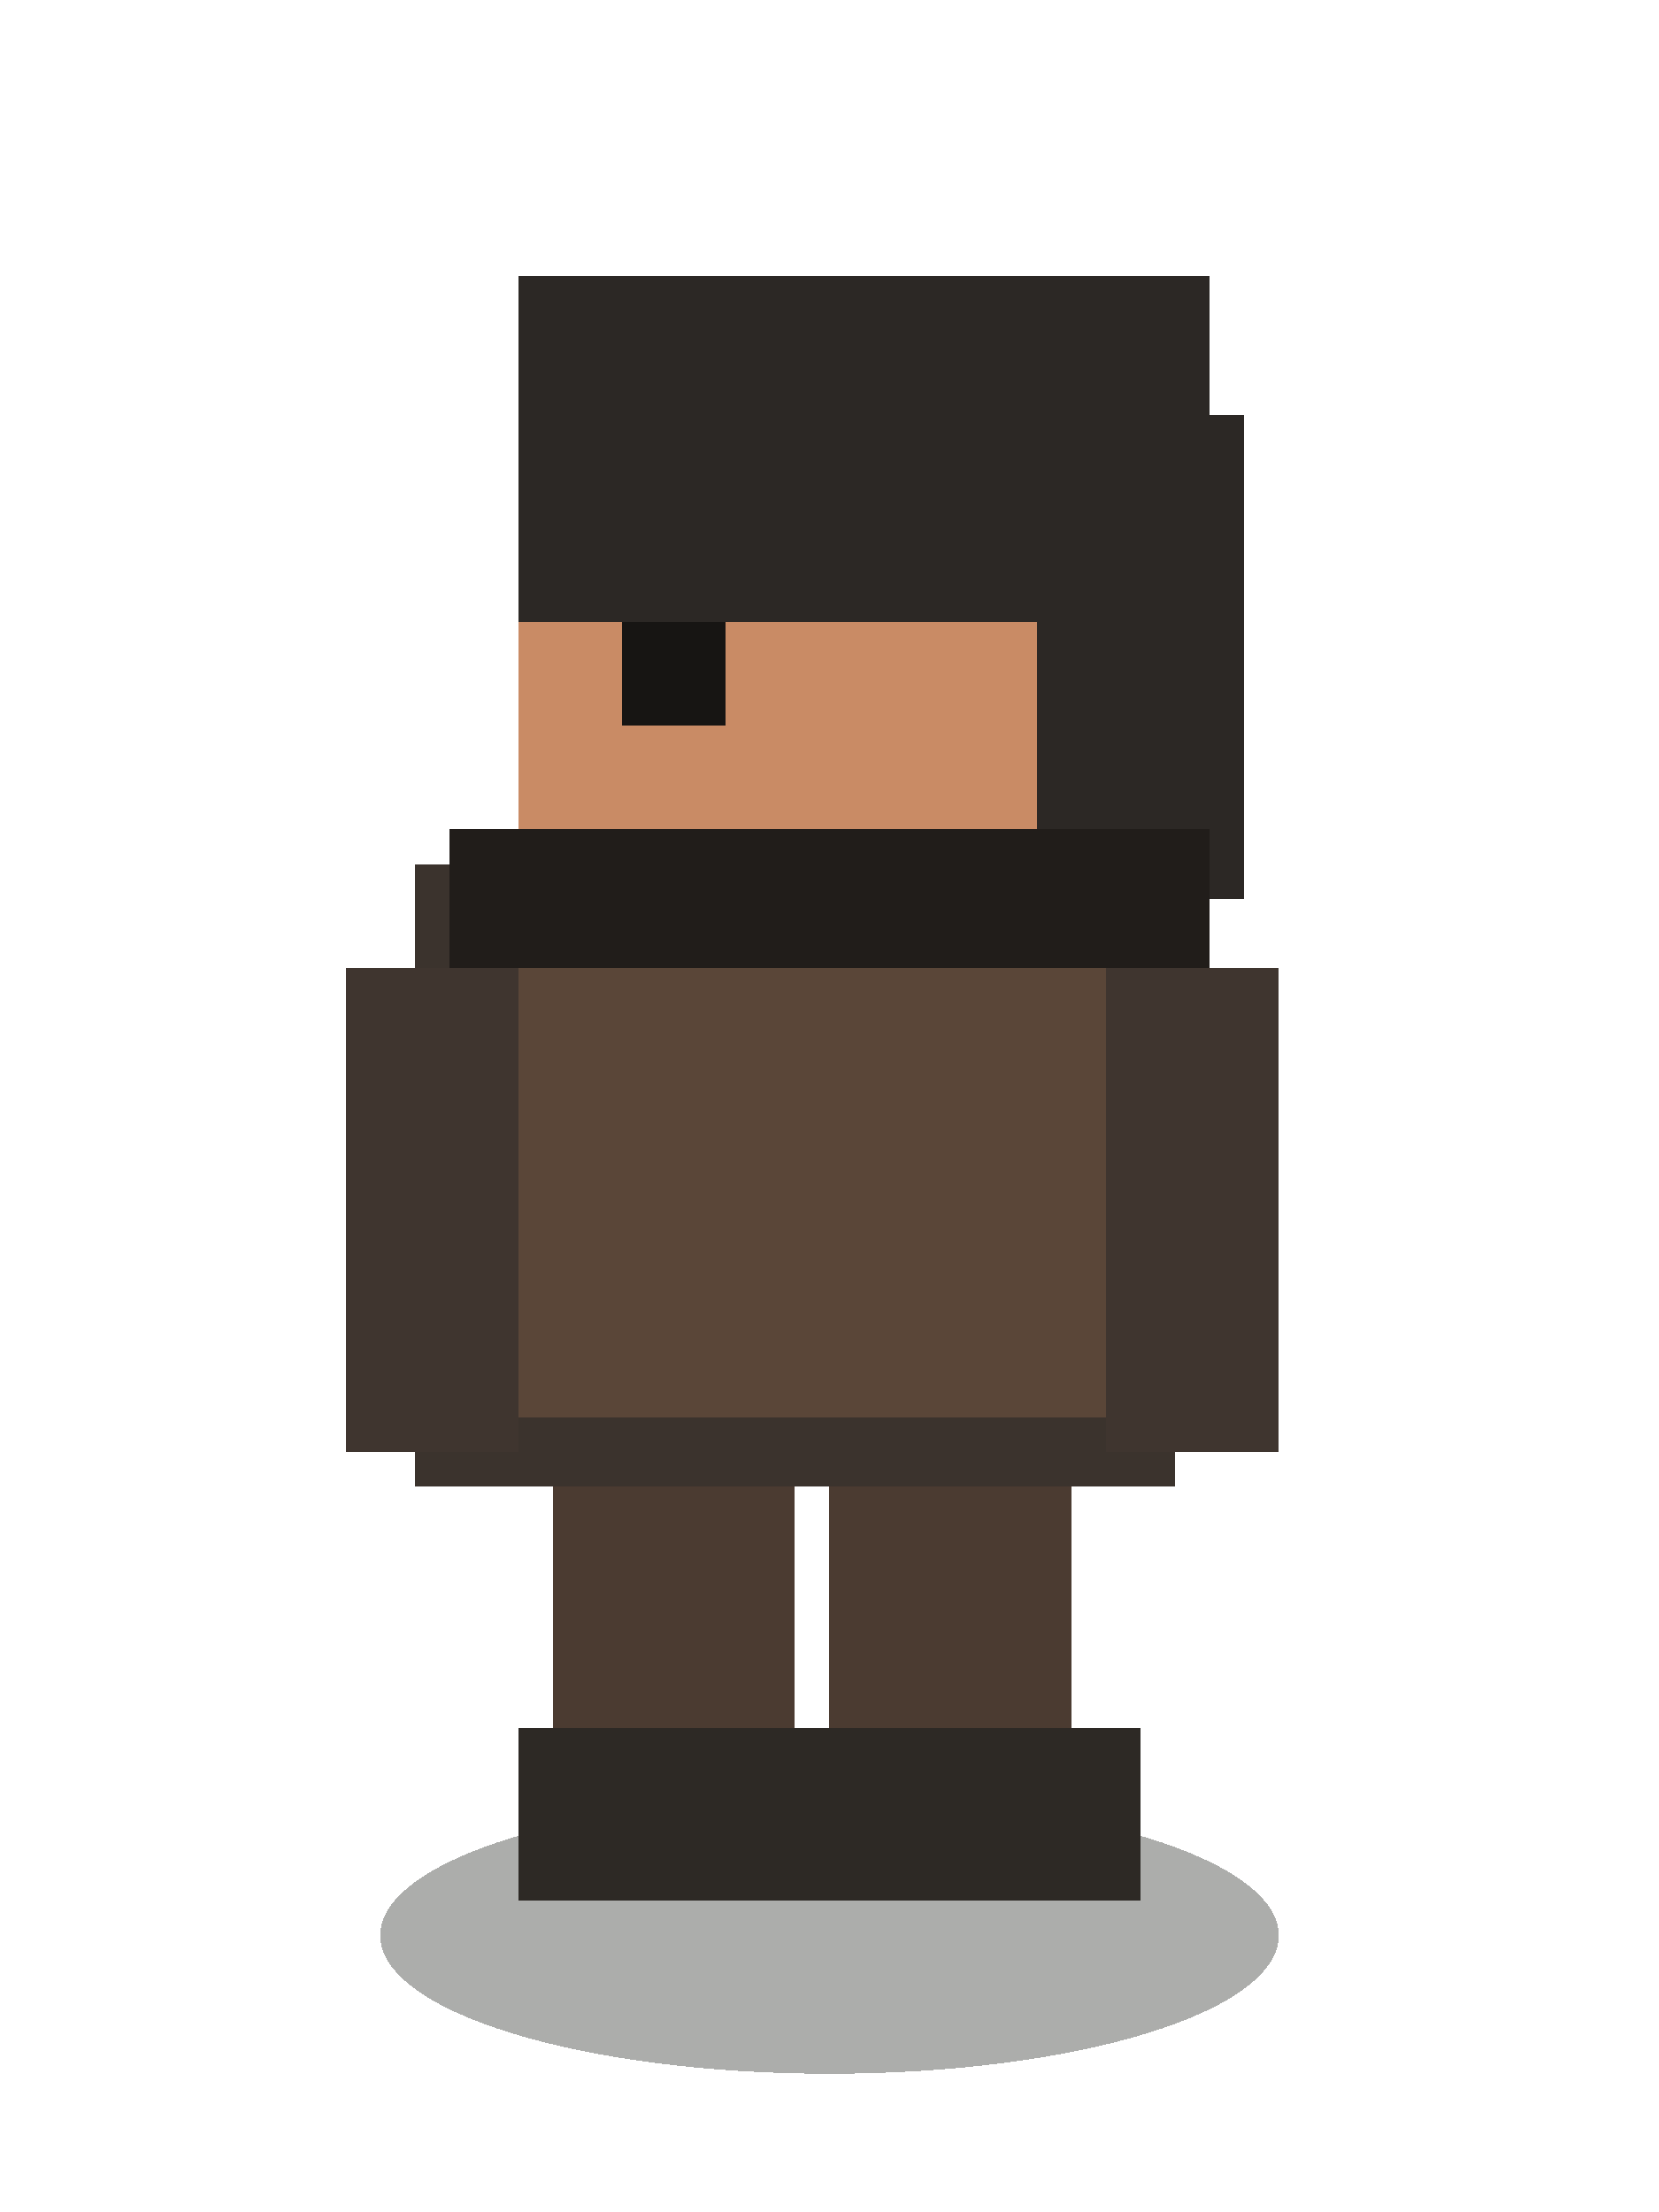
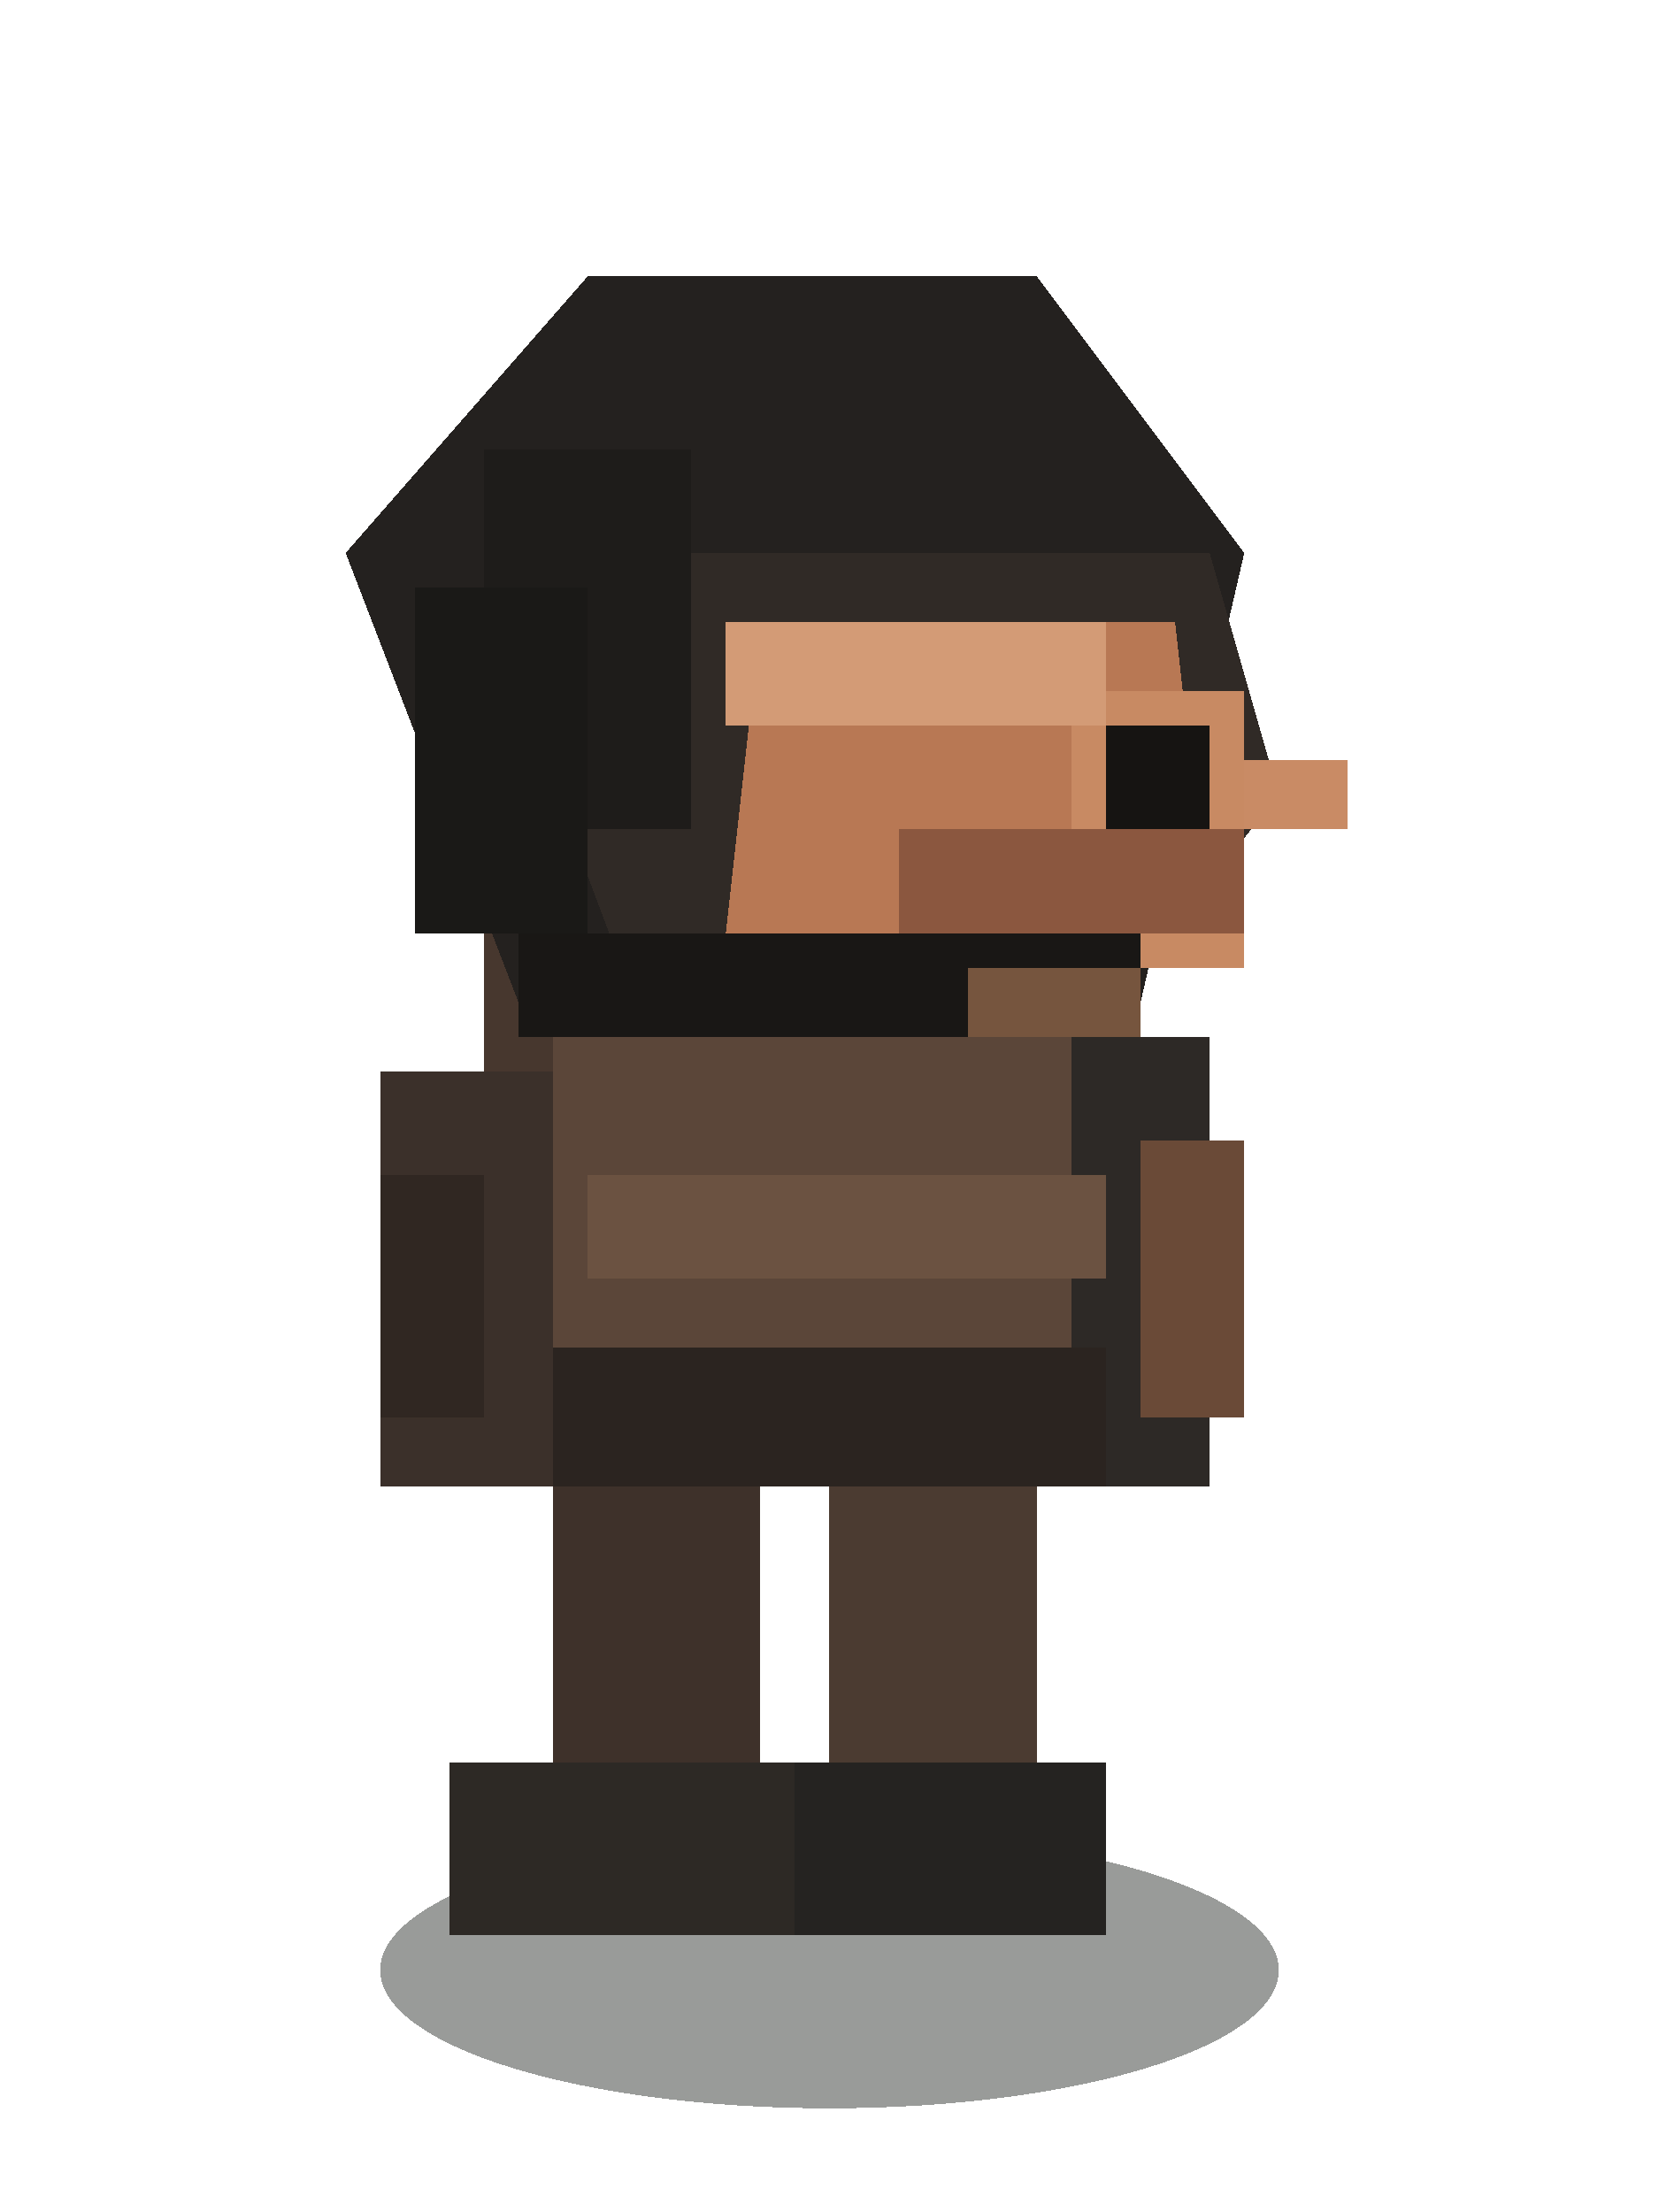
<svg xmlns="http://www.w3.org/2000/svg" width="48" height="64" viewBox="0 0 48 64" shape-rendering="crispEdges">
-   <ellipse cx="24" cy="56" rx="13" ry="4" fill="#10140d" opacity=".35" />
-   <rect x="16" y="38" width="7" height="15" fill="#4b3b31" />
-   <rect x="24" y="38" width="7" height="15" fill="#4b3b31" />
-   <rect x="15" y="50" width="9" height="5" fill="#2d2925" />
-   <rect x="23" y="50" width="10" height="5" fill="#2d2925" />
-   <rect x="12" y="25" width="22" height="18" fill="#3b332d" />
-   <rect x="14" y="27" width="18" height="14" fill="#5a4638" />
-   <rect x="10" y="28" width="5" height="14" fill="#3f352f" />
-   <rect x="32" y="28" width="5" height="14" fill="#3f352f" />
-   <rect x="15" y="12" width="18" height="16" fill="#c98b65" />
-   <rect x="15" y="8" width="20" height="10" fill="#2c2825" />
-   <rect x="30" y="12" width="6" height="14" fill="#2c2825" />
-   <rect x="18" y="18" width="3" height="3" fill="#171513" />
-   <rect x="13" y="24" width="22" height="4" fill="#211d1a" />
+   <rect width="48" height="64" fill="none" />
+   <ellipse cx="24" cy="57" rx="13" ry="4" fill="#0d100c" opacity=".42" />
+   <rect x="16" y="42" width="6" height="11" fill="#3e312a" />
+   <rect x="24" y="43" width="6" height="10" fill="#4b3b31" />
+   <rect x="13" y="51" width="10" height="5" fill="#2d2925" />
+   <rect x="23" y="51" width="9" height="5" fill="#252321" />
+   <path d="M14 27h19v4h2v12H13V31h1z" fill="#47372e" />
+   <rect x="16" y="29" width="16" height="12" fill="#5b4639" />
+   <rect x="11" y="31" width="5" height="12" fill="#3b302a" />
+   <rect x="31" y="30" width="4" height="13" fill="#2d2926" />
+   <rect x="17" y="34" width="15" height="3" fill="#6b5241" />
+   <rect x="16" y="39" width="16" height="4" fill="#2b2420" />
+   <path d="M10 16 17 8h13l6 8-3 13H15z" fill="#24211f" />
+   <path d="M19 16h16l2 7-4 5H18l-3-8z" fill="#302a26" />
+   <path d="M22 18h12l1 9H21z" fill="#b87854" />
+   <rect x="31" y="20" width="5" height="8" fill="#c88a63" />
+   <rect x="21" y="18" width="11" height="3" fill="#d39b76" />
+   <rect x="26" y="24" width="10" height="3" fill="#8b573f" />
+   <rect x="32" y="21" width="3" height="3" fill="#161412" />
+   <rect x="36" y="22" width="3" height="2" fill="#c98b65" />
+   <rect x="14" y="13" width="6" height="11" fill="#1e1c1a" />
+   <rect x="12" y="17" width="5" height="10" fill="#1a1917" />
+   <rect x="15" y="27" width="18" height="3" fill="#191715" />
+   <rect x="28" y="28" width="5" height="2" fill="#76553e" />
+   <rect x="33" y="33" width="3" height="8" fill="#6a4a37" />
+   <rect x="11" y="34" width="3" height="7" fill="#302722" />
</svg>
